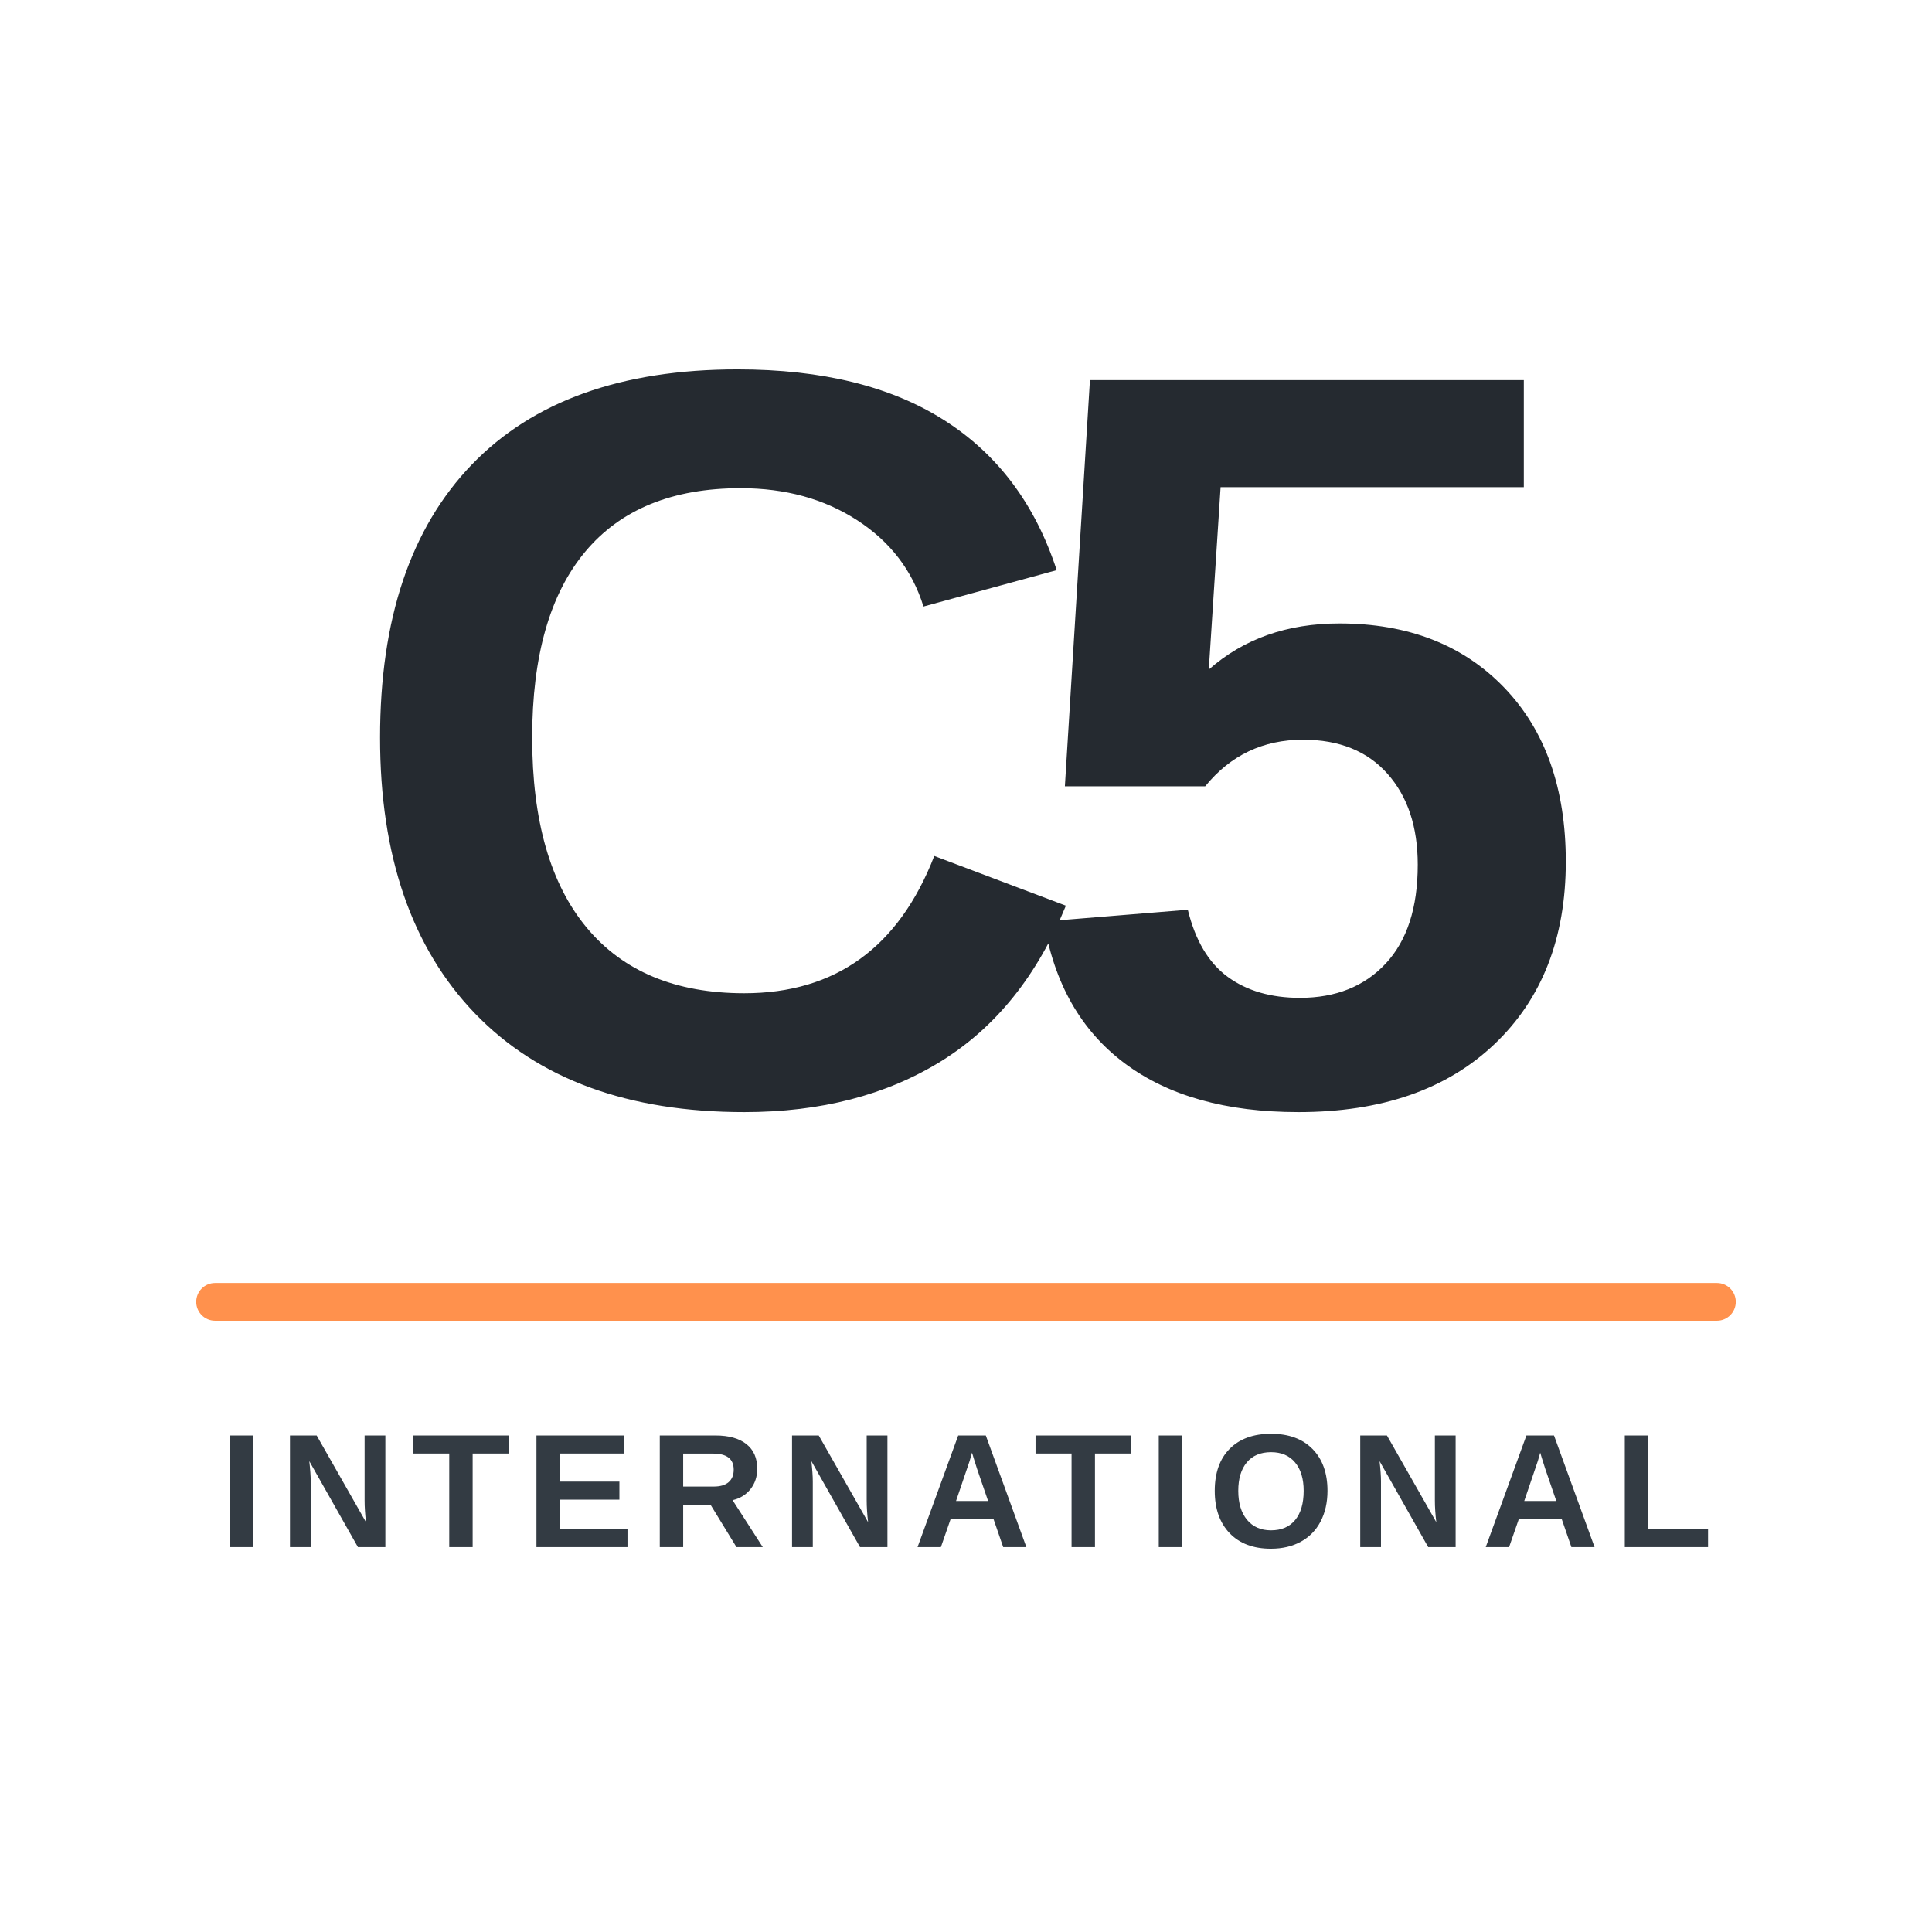
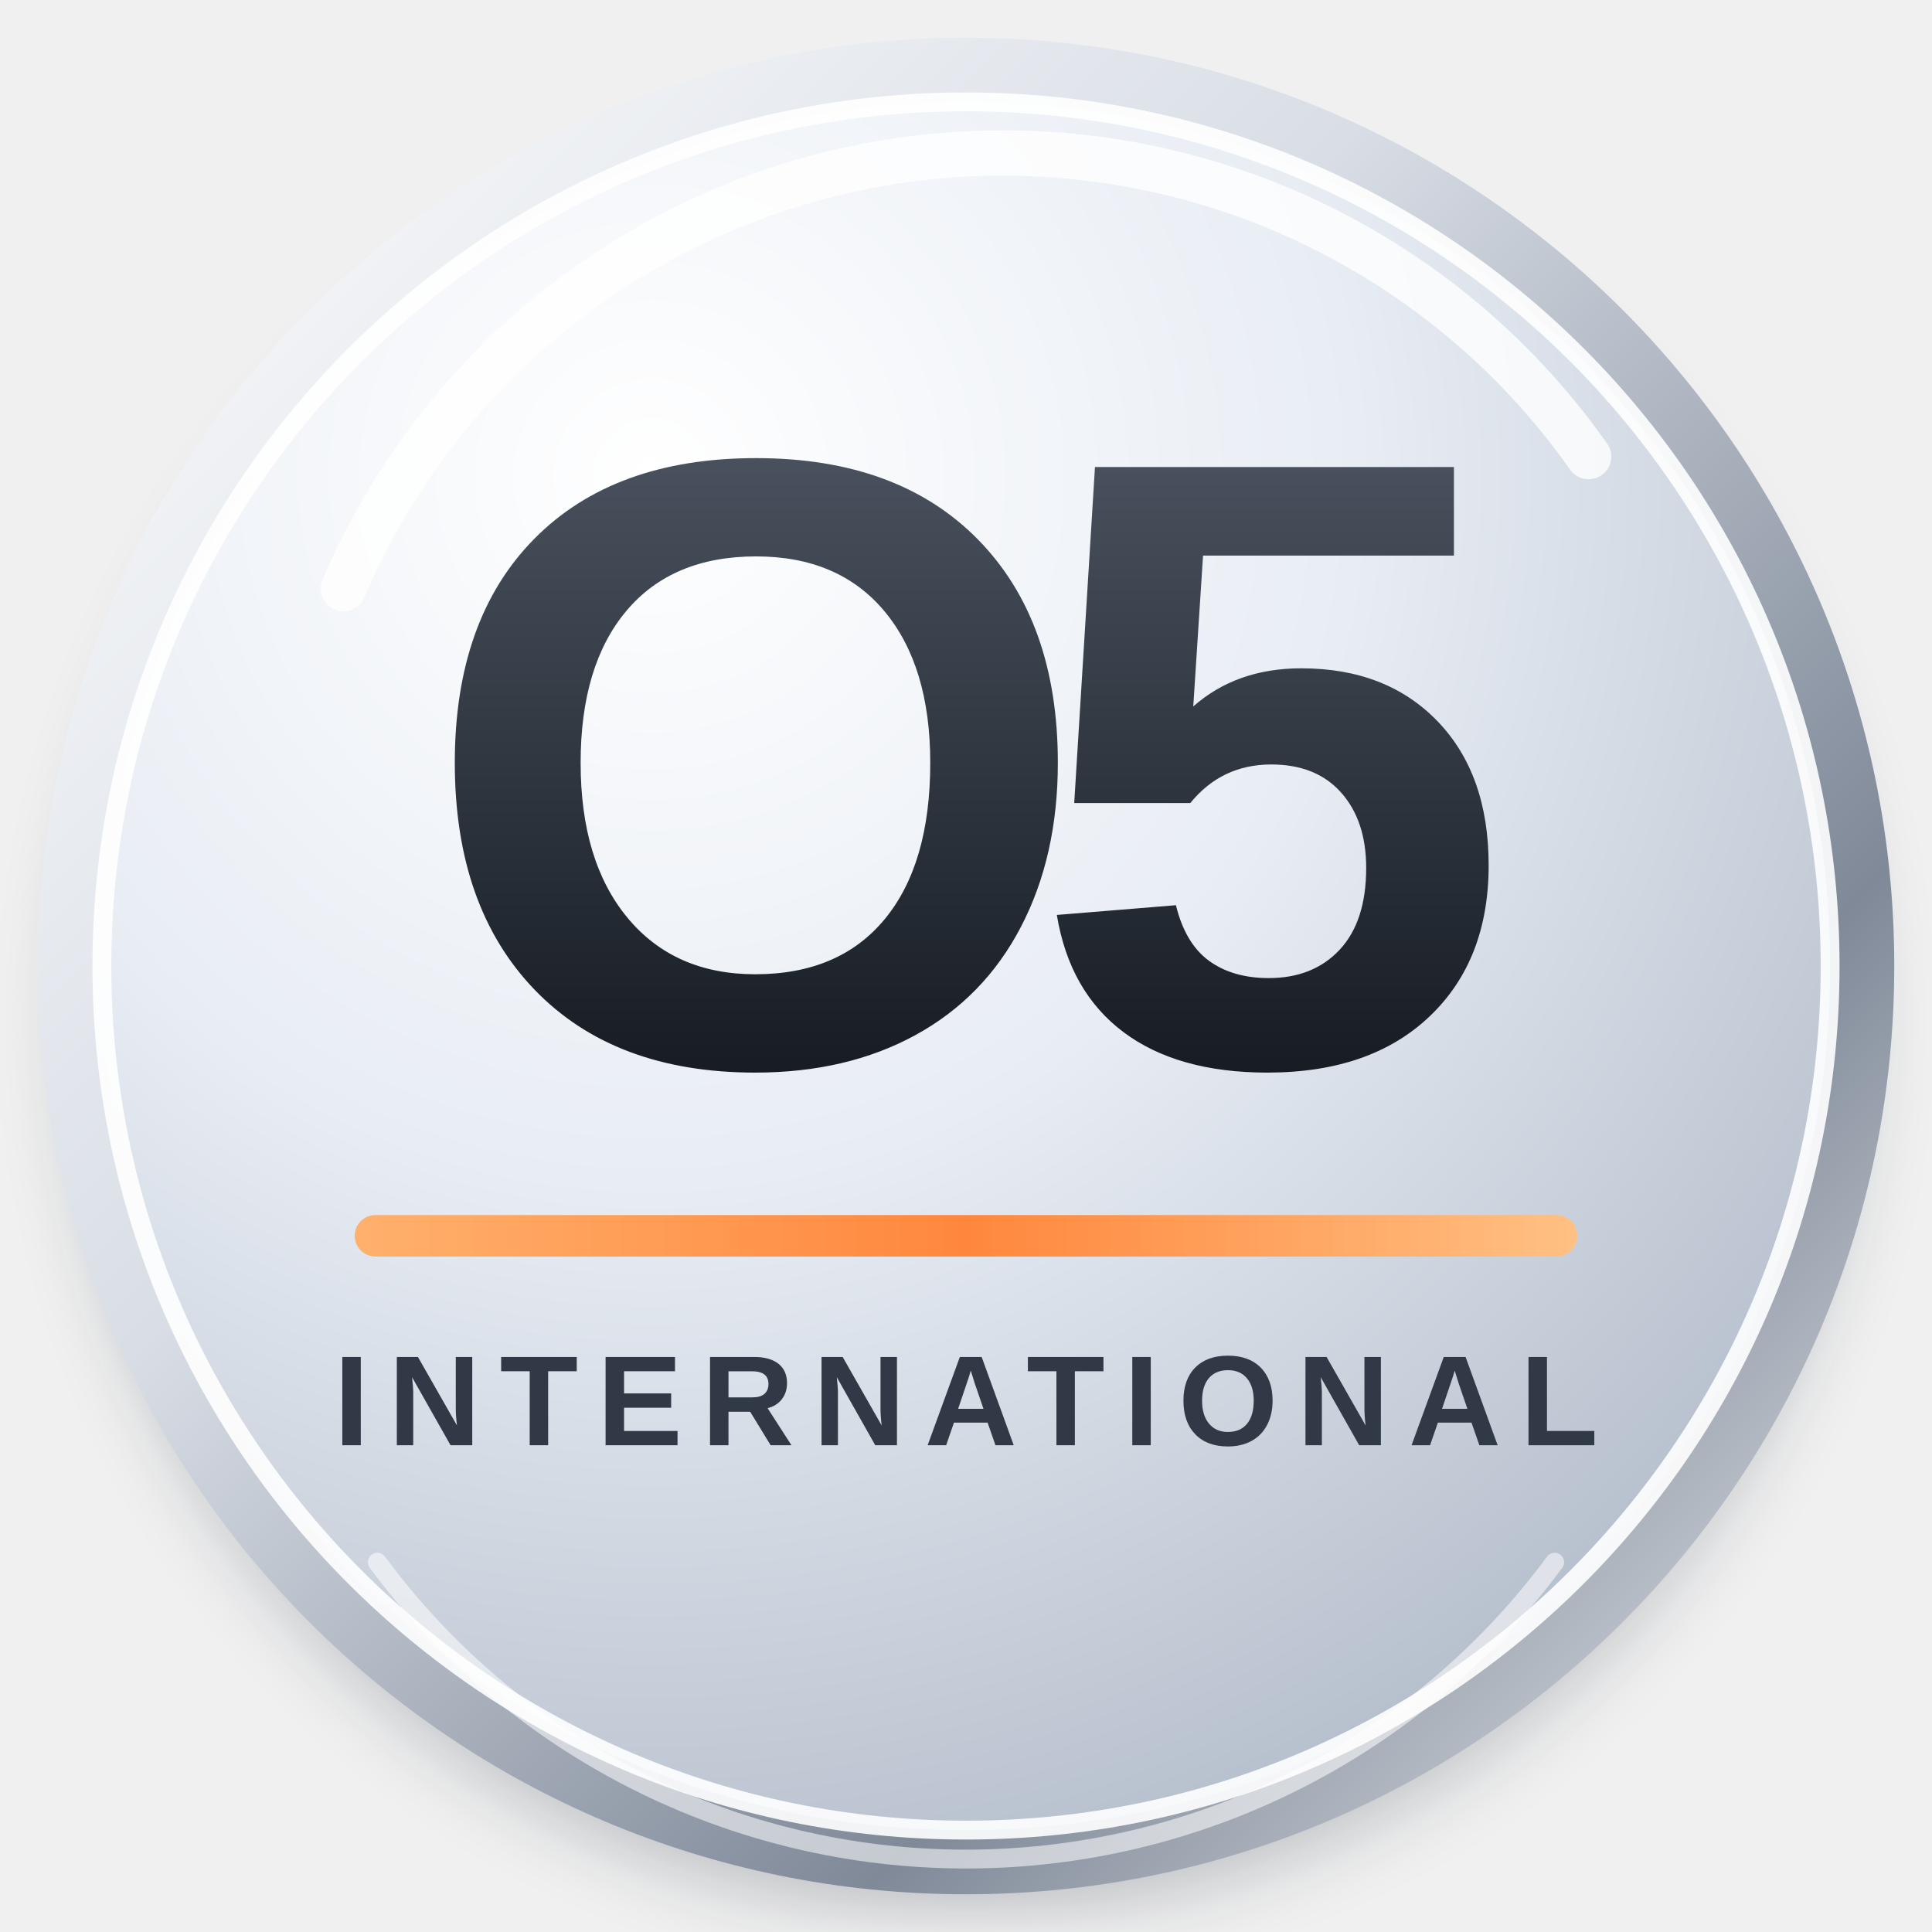
<svg xmlns="http://www.w3.org/2000/svg" viewBox="0 0 512 512">
-   <rect width="512" height="512" fill="#fff" />
-   <text x="256" y="292" text-anchor="middle" font-family="Arial,Helvetica,sans-serif" font-size="278" font-weight="900" letter-spacing="-22" fill="#252a30">C5</text>
-   <rect x="52" y="340" width="408" height="10" rx="5" fill="#ff914d" />
-   <text x="256" y="410" text-anchor="middle" font-family="Arial,Helvetica,sans-serif" font-size="43" font-weight="800" letter-spacing="4" fill="#333b43">INTERNATIONAL</text>
+   <defs>
+     <linearGradient id="rim" x1="0" y1="0" x2="1" y2="1">
+       <stop stop-color="#fff" />
+       <stop offset=".38" stop-color="#d9dee6" />
+       <stop offset=".72" stop-color="#7f8998" />
+       <stop offset="1" stop-color="#f7f8fa" />
+     </linearGradient>
+     <radialGradient id="face" cx=".32" cy=".22" r=".9">
+       <stop stop-color="#fff" />
+       <stop offset=".45" stop-color="#e8edf4" />
+       <stop offset="1" stop-color="#aeb8c6" />
+     </radialGradient>
+     <linearGradient id="ink" x1="0" y1="0" x2="0" y2="1">
+       <stop stop-color="#48515d" />
+       <stop offset="1" stop-color="#171c23" />
+     </linearGradient>
+     <linearGradient id="orange" x1="0" y1="0" x2="1" y2="0">
+       <stop stop-color="#ffb16d" />
+       <stop offset=".5" stop-color="#ff873d" />
+       <stop offset="1" stop-color="#ffc184" />
+     </linearGradient>
+     <filter id="shadow" x="-30%" y="-30%" width="160%" height="160%">
+       <feGaussianBlur stdDeviation="9" />
+     </filter>
+   </defs>
+   <circle cx="256" cy="270" r="238" fill="#152033" opacity=".22" filter="url(#shadow)" />
+   <circle cx="256" cy="256" r="246" fill="url(#rim)" />
+   <circle cx="256" cy="256" r="229" fill="url(#face)" stroke="#fff" stroke-opacity=".9" stroke-width="5" />
+   <path d="M91 156a190 190 0 0 1 330-35" fill="none" stroke="#fff" stroke-opacity=".8" stroke-width="12" stroke-linecap="round" />
+   <text x="256" y="282" text-anchor="middle" font-family="Arial,Helvetica,sans-serif" font-size="230" font-weight="900" letter-spacing="-17" fill="url(#ink)">O5</text>
+   <rect x="94" y="322" width="324" height="11" rx="5.5" fill="url(#orange)" />
+   <text x="256" y="383" text-anchor="middle" font-family="Arial,Helvetica,sans-serif" font-size="34" font-weight="800" letter-spacing="5" fill="#303945">INTERNATIONAL</text>
+   <path d="M100 414a194 194 0 0 0 312 0" fill="none" stroke="#fff" stroke-opacity=".55" stroke-width="5" stroke-linecap="round" />
</svg>
